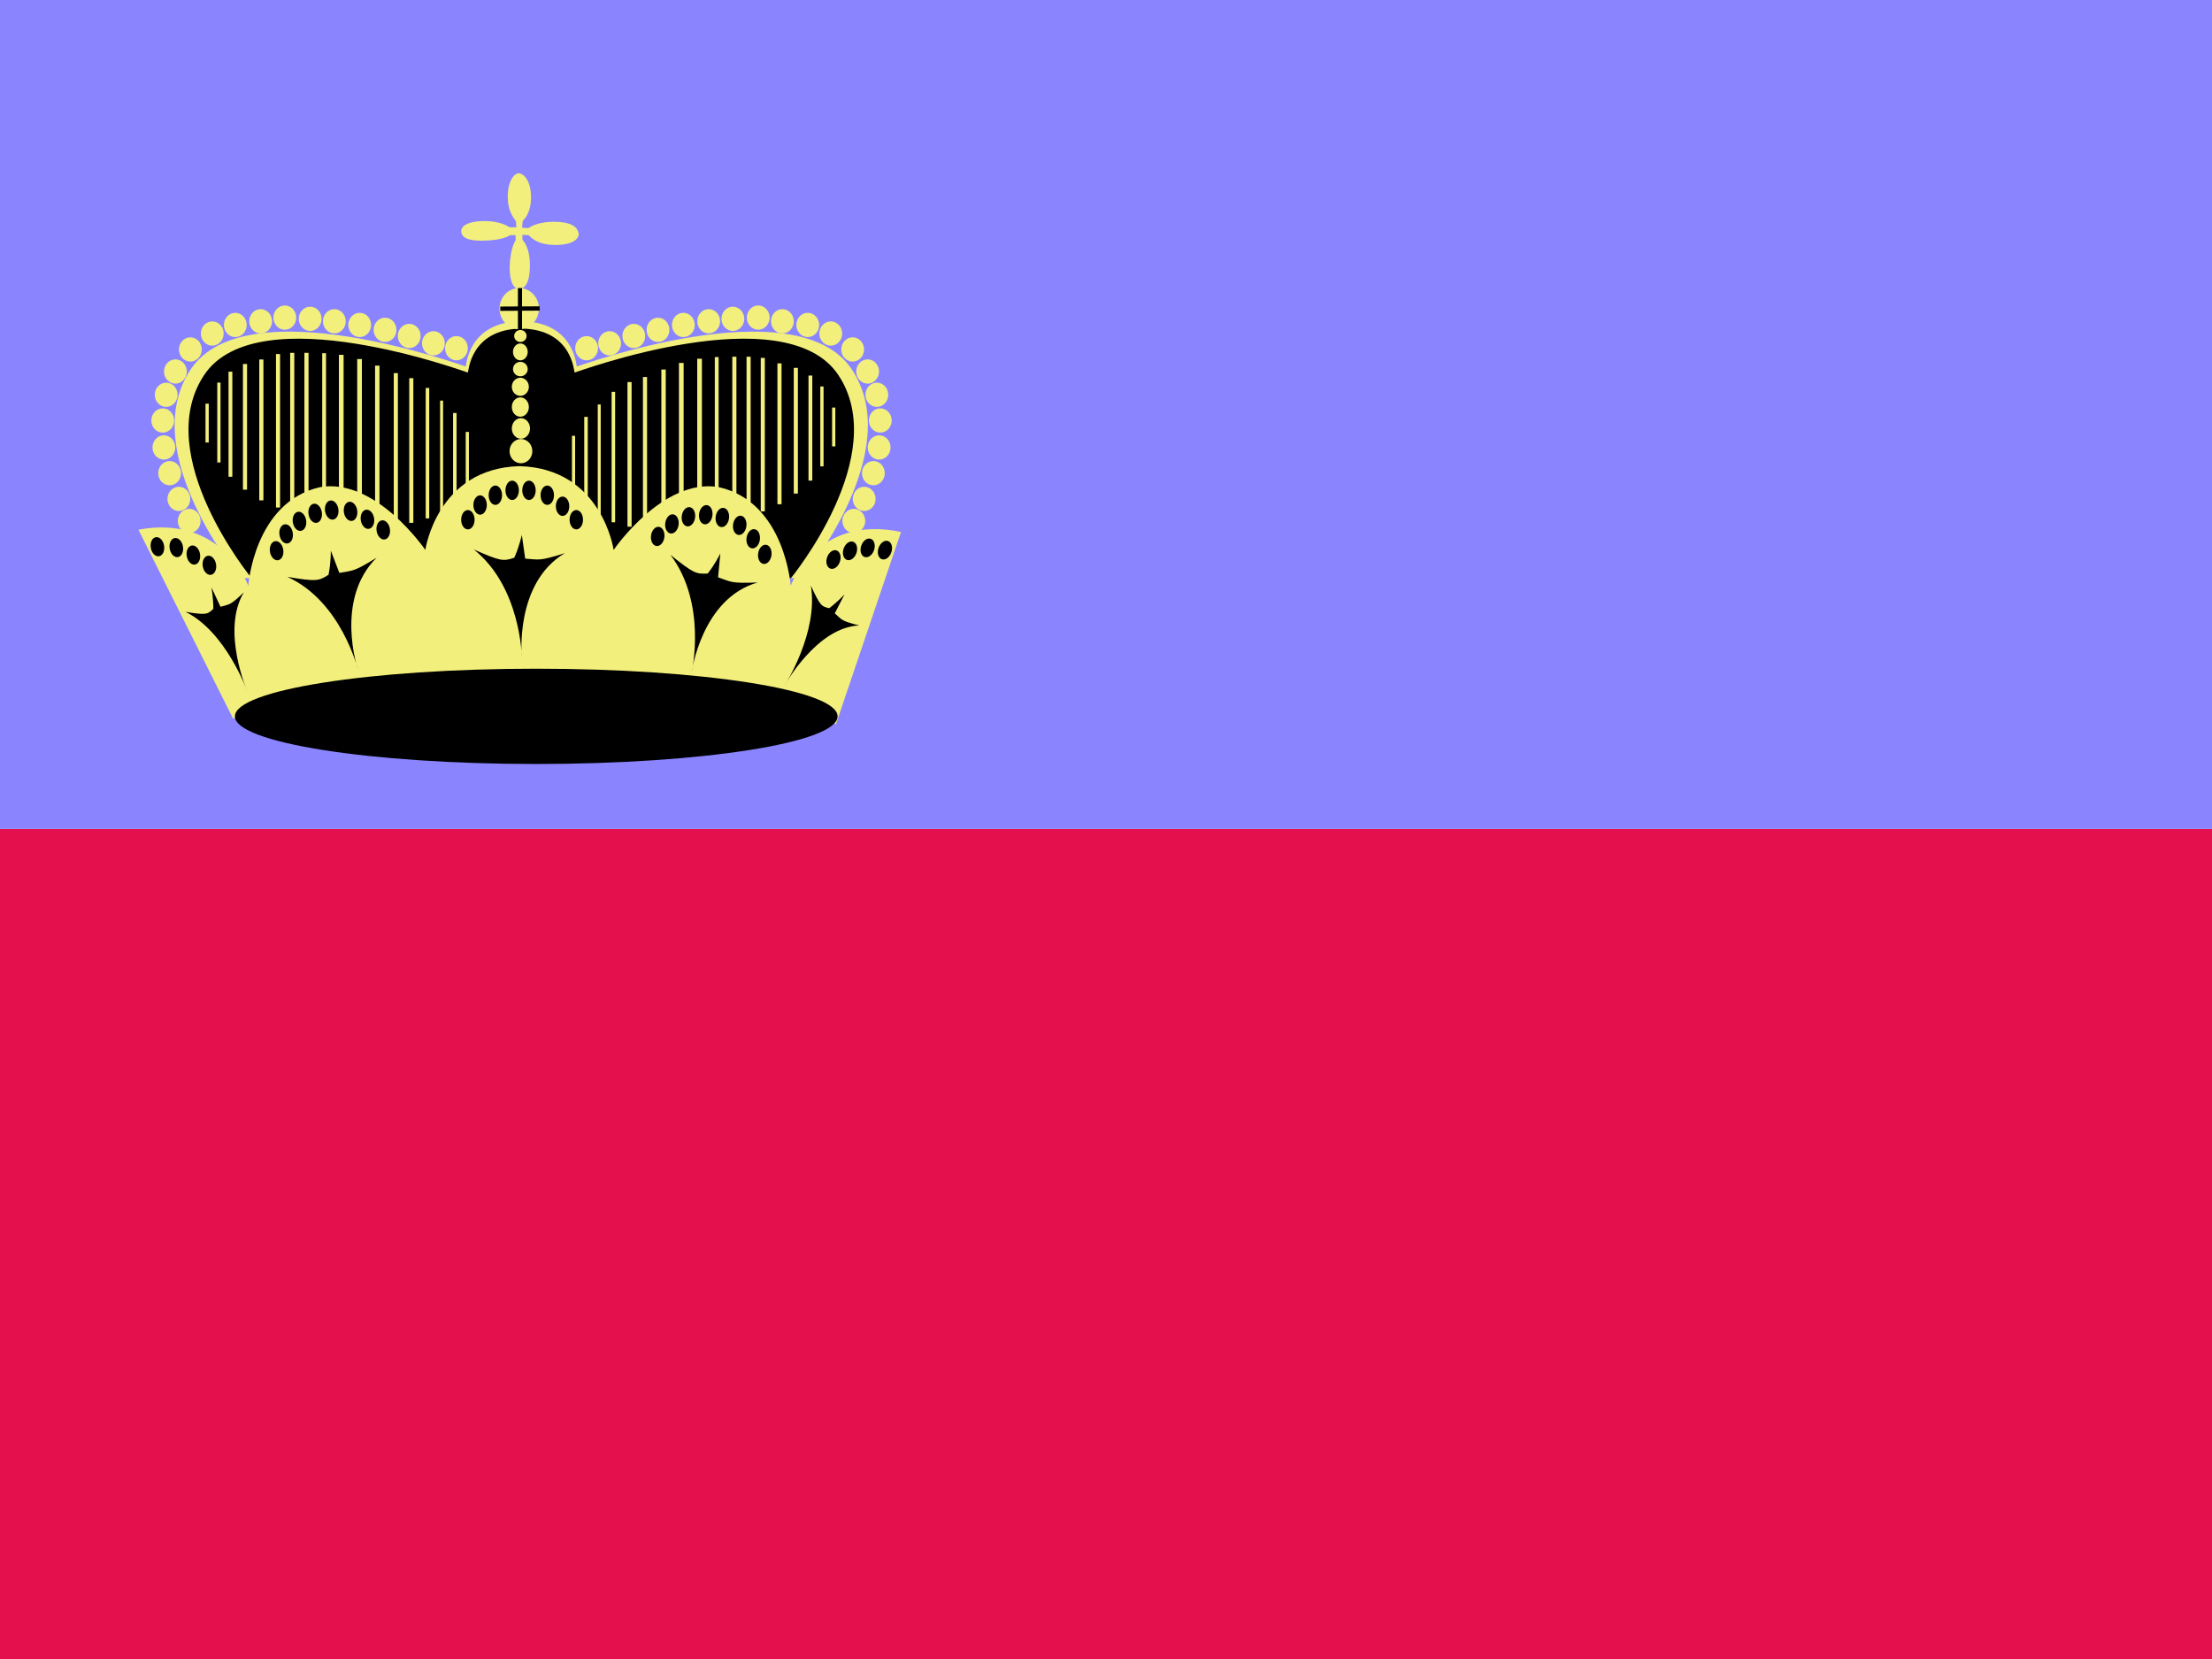
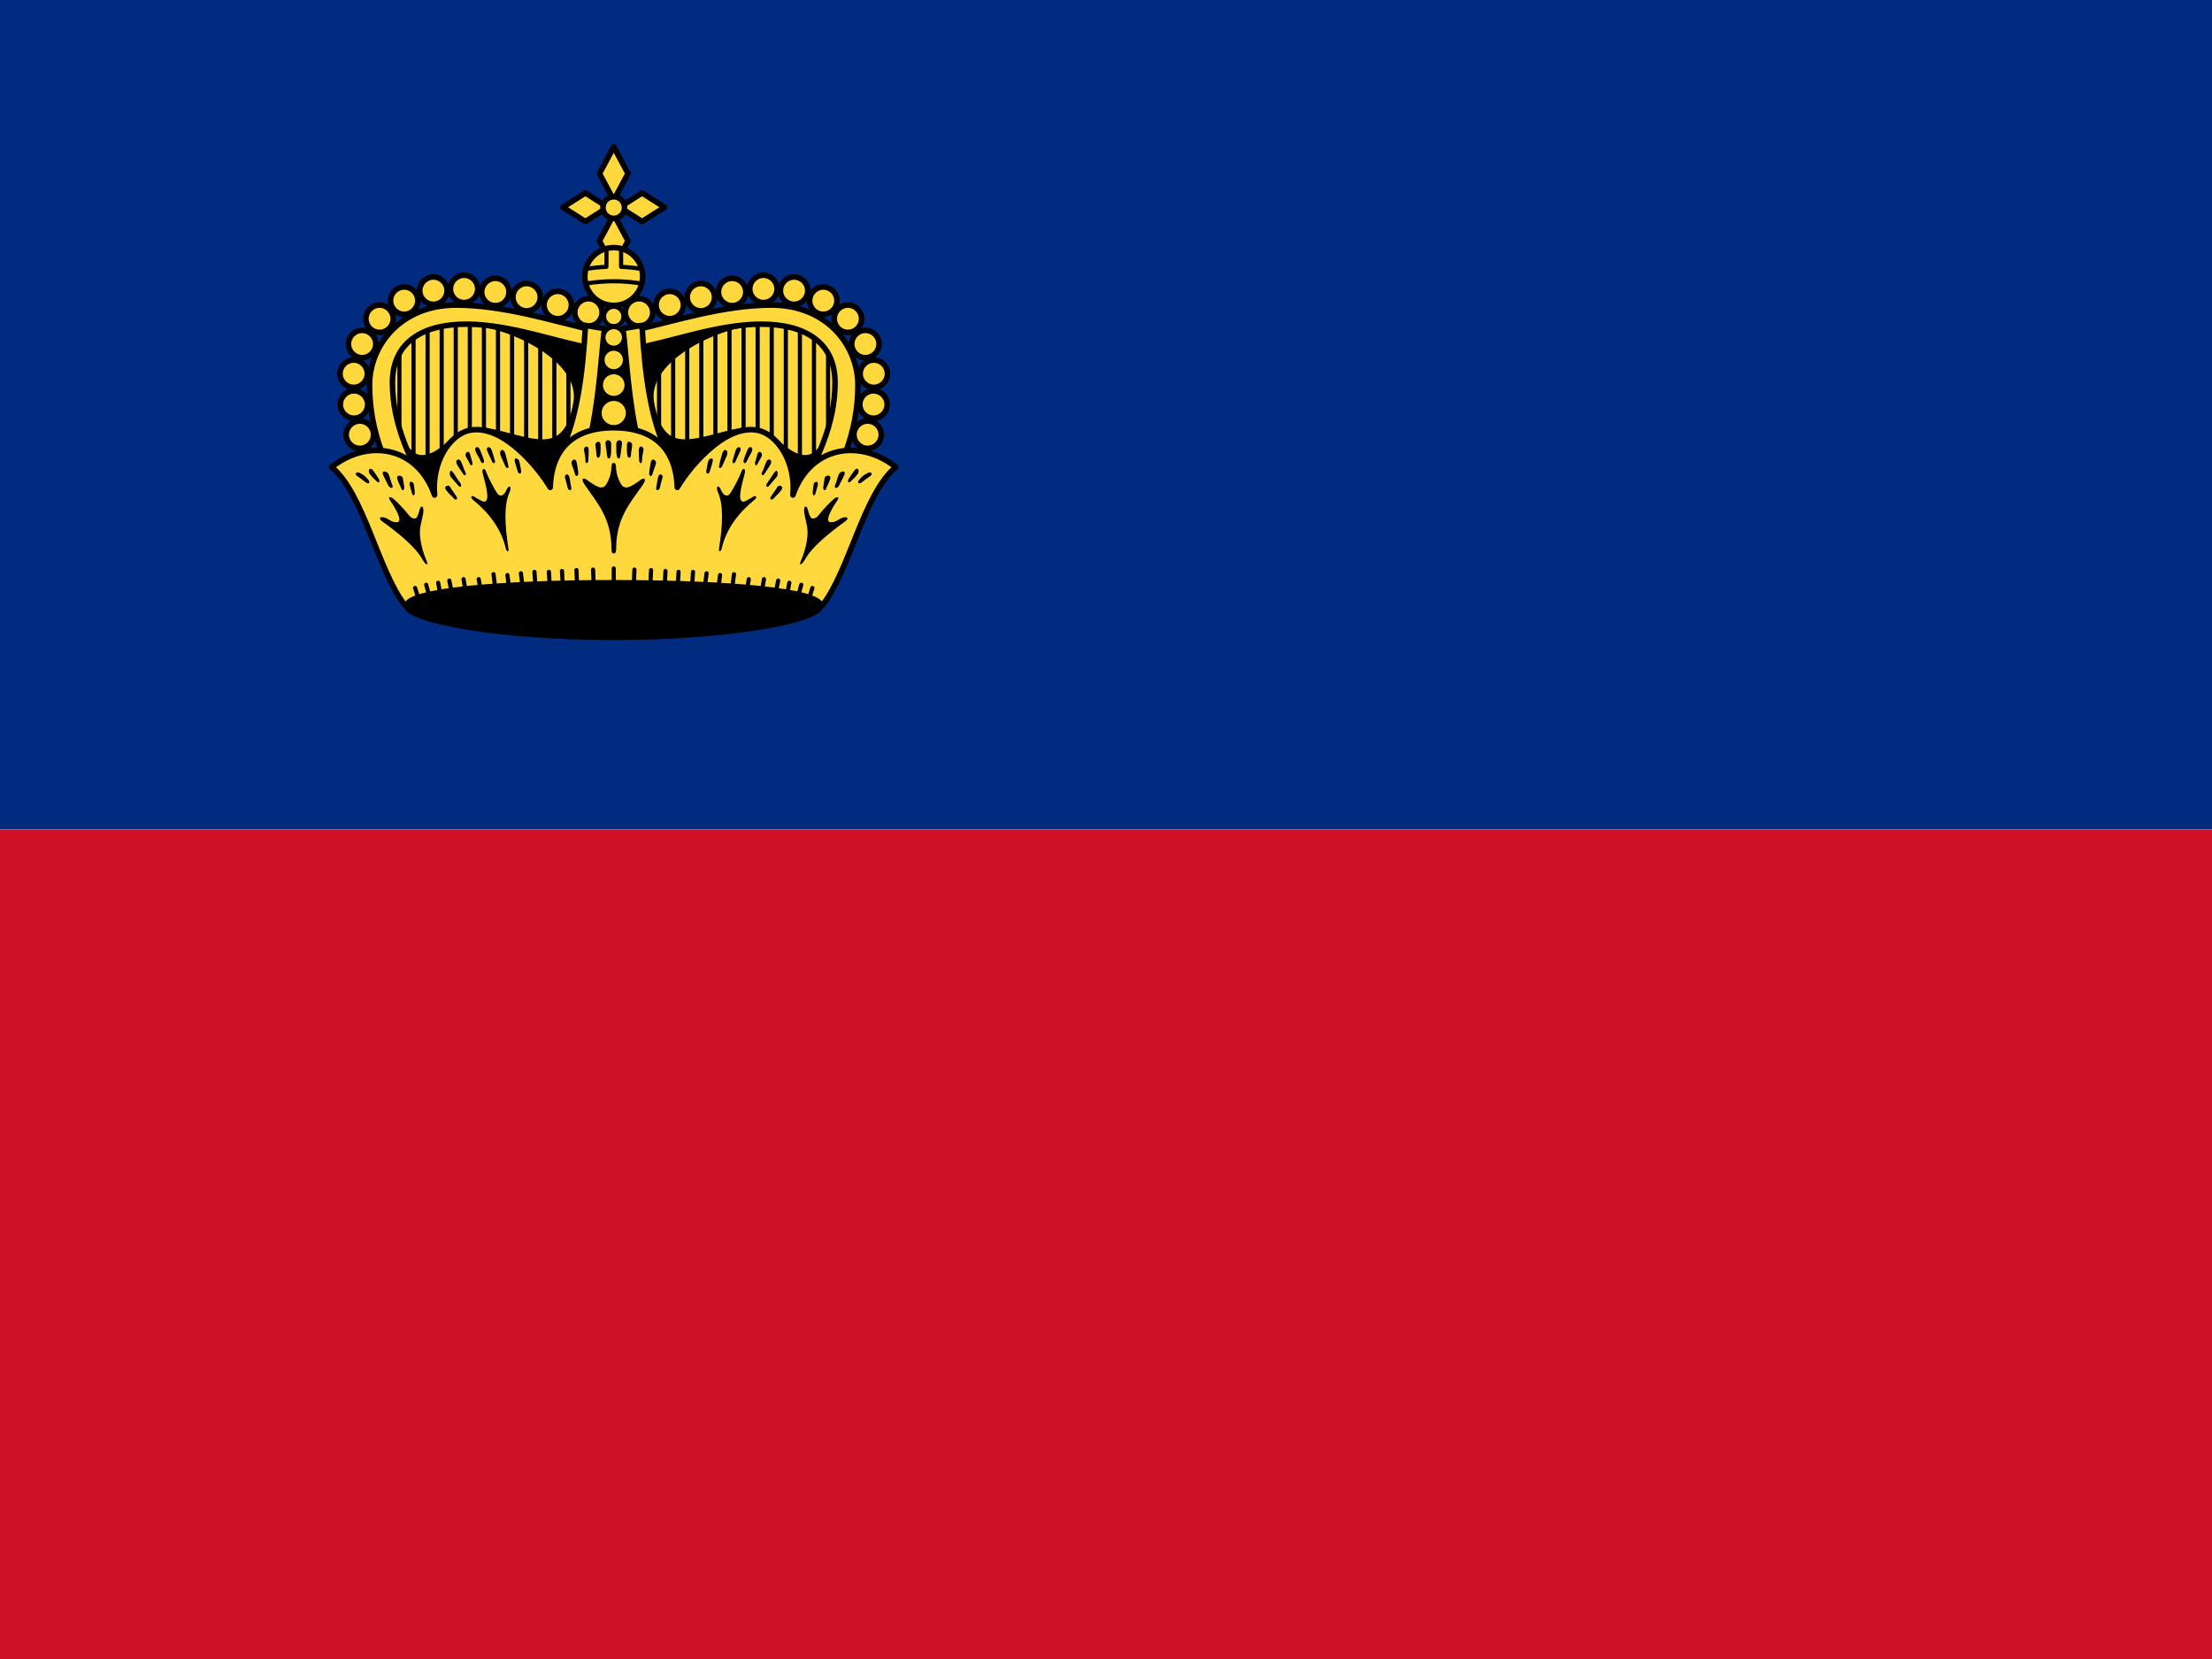
- <svg xmlns="http://www.w3.org/2000/svg" id="svg1641" height="480" width="640" version="1.1">
-   <defs id="defs1643">
-     <clipPath id="clipPath4748" clipPathUnits="userSpaceOnUse">
-       <rect id="rect4750" fill-opacity="0.67" height="480" width="640" y="0" x="0" />
-     </clipPath>
-   </defs>
-   <g id="flag" clip-path="url(#clipPath4748)">
-     <g id="g4244">
-       <g id="g4230">
-         <g id="g4217">
-           <g id="g4205">
-             <g id="g4194">
-               <g id="g4184">
-                 <g id="g4175">
-                   <g id="g4167">
-                     <g id="g4160">
-                       <g id="g4154">
-                         <g id="g4149">
-                           <g id="g1277" fill-rule="evenodd" stroke-width="1pt" transform="matrix(.96831 0 0 .96831 0 -.34305)">
-                             <rect id="rect1644" height="248.03" width="744.09" y="248.03" x="0" fill="#e4104d" />
-                             <rect id="rect1645" height="247.68" width="744.09" y=".354" x="0" fill="#8a85ff" />
-                           </g>
-                         </g>
-                       </g>
-                     </g>
-                   </g>
-                 </g>
-               </g>
-             </g>
-           </g>
-         </g>
+ <svg xmlns="http://www.w3.org/2000/svg" xmlns:xlink="http://www.w3.org/1999/xlink" height="480" width="640">
+   <path fill="#002b7f" d="M0 0h640v240H0z" />
+   <path fill="#ce1126" d="M0 240h640v240H0z" />
+   <g transform="scale(.8)" fill="#ffd83d" stroke="#000" stroke-width="2" stroke-linecap="round" stroke-linejoin="round">
+     <g id="a">
+       <path d="M216.377 122.29l-1.838 62.5h-63.42c-7.803-15.17-14.247-28.053-14.247-45.498 0-14.6 11.483-26.195 28.033-26.195 17.52 0 36.77 5.904 51.47 9.192z" stroke="none" />
+       <g stroke-width="1.5">
+         <path d="M144.456 125.16v36.076M149.55 121.48v48.033M154.643 118.952v57.225M159.736 117.77v44.882M164.83 117.548v45.327M169.923 115.965v46.885M175.017 115.965v46.885M180.11 116.424v46.885M185.204 116.884v46.885M190.297 119.87v46.886M195.39 120.33v52.86M200.484 120.33v46.886M205.577 120.33v46.886" />
+         <path d="M176.395 117.923c10.764 1.775 34.407 12.837 31.71 27.803-3.82 21.21-16.208 12.698-32.63 9.65l-12.407 4.137c-4.44 4.532-10.978 8.683-15.395 3.217h-7.353v28.722h81.342V122.06z" fill="#000" />
      </g>
+       <circle cx="212.815" cy="112.983" r="4.94" />
+       <circle cx="201.713" cy="110.311" r="4.94" />
+       <circle cx="190.45" cy="107.482" r="4.94" />
+       <circle cx="179.143" cy="105.596" r="4.94" />
+       <circle cx="167.836" cy="104.481" r="4.94" />
+       <circle cx="156.749" cy="105.113" r="4.94" />
+       <circle cx="146.179" cy="108.732" r="4.94" />
+       <circle cx="137.276" cy="115.28" r="4.94" />
+       <circle cx="130.957" cy="124.414" r="4.94" />
+       <circle cx="127.912" cy="135.156" r="4.94" />
+       <circle cx="128.027" cy="146.301" r="4.94" />
+       <circle cx="130.152" cy="157.215" r="4.94" />
+       <path d="M214.998 119.53l-.46 6.435c-12.29-1.883-29.714-8.732-45.955-8.732-15.006 0-26.654 6.003-26.654 21.14 0 14.92 6.316 28.485 14.704 42.28l-8.73 4.136c-7.804-15.17-14.248-28.053-14.248-45.498 0-14.6 11.484-28.952 31.25-28.952 17.52 0 35.39 5.904 50.092 9.19z" />
    </g>
-     <g id="g2039" fill-rule="evenodd" transform="matrix(1.6953 0 0 1.6953 -124.21 288.5)">
-       <g id="g1683" transform="matrix(.3339 0 0 .3551 103.07 -209.73)">
-         <path id="path1677" d="m175.25 443.36 145.49-0.447s53.728-52.248 25.283-86.48c-28.444-34.232-139.96-1.082-140.41-1.082-0.451 0-0.903-18.376-28.444-18.737-27.541 0.361-27.992 18.737-28.443 18.737-0.452 0-111.97-33.15-140.41 1.082-28.444 34.232 25.284 86.48 25.284 86.48l141.66 0.447z" transform="matrix(1 0 0 1.1618 -.000041749 -125.32)" fill="#f3ef7d" />
-         <path id="path1682" d="m175.25 443.36 145.49-0.447s53.728-52.248 25.283-86.48c-28.444-34.232-139.96-1.082-140.41-1.082-0.451 0-0.903-18.376-28.444-18.737-27.541 0.361-27.992 18.737-28.443 18.737-0.452 0-111.97-33.15-140.41 1.082-28.444 34.232 25.284 86.48 25.284 86.48l141.66 0.447z" transform="matrix(0.96 0 0 1.1286 7.0866 -110.61)" />
-       </g>
-       <g id="g2020" stroke-width="1pt" fill="#f3ef7d" transform="matrix(-1 0 0 1 455.54 -20.882)">
-         <rect id="rect2021" height="6.63" width=".553" y="-79.738" x="239.71" />
-         <rect id="rect2022" height="13.634" width=".553" y="-83.336" x="241.72" />
-         <rect id="rect2023" height="17.935" width=".649" y="-85.201" x="243.64" />
-         <rect id="rect2024" height="21.451" width=".703" y="-86.512" x="246.1" />
-         <rect id="rect2025" height="24.041" width=".703" y="-87.28" x="248.89" />
-         <rect id="rect2026" height="26.196" width=".697" y="-88.211" x="251.74" />
-         <rect id="rect2027" height="27.301" width=".703" y="-88.414" x="254.16" />
-         <rect id="rect2028" height="28.069" width=".703" y="-88.414" x="256.59" />
-         <rect id="rect2029" height="29.277" width=".649" y="-88.354" x="259.63" />
-         <rect id="rect2030" height="29.293" width=".799" y="-88.072" x="262.48" />
-         <rect id="rect2031" height="28.861" width=".799" y="-87.353" x="265.6" />
-         <rect id="rect2032" height="27.946" width=".751" y="-86.233" x="268.65" />
-         <rect id="rect2033" height="26.46" width=".703" y="-84.952" x="271.84" />
-         <rect id="rect2034" height="24.686" width=".703" y="-84.089" x="274.48" />
-         <rect id="rect2035" height="22.263" width=".601" y="-82.42" x="277.29" />
-         <rect id="rect2036" height="19.025" width=".505" y="-80.26" x="279.75" />
-         <rect id="rect2037" height="15.475" width=".601" y="-78.149" x="281.96" />
-         <rect id="rect2038" height="9.879" width=".54" y="-74.915" x="284.12" />
-       </g>
-       <g id="g2001" stroke-width="1pt" fill="#f3ef7d" transform="translate(-131.37 -21.545)">
-         <rect id="rect1388" height="6.63" width=".553" y="-79.738" x="239.71" />
-         <rect id="rect1464" height="13.634" width=".553" y="-83.336" x="241.72" />
-         <rect id="rect1452" height="17.935" width=".649" y="-85.201" x="243.64" />
-         <rect id="rect1390" height="21.451" width=".703" y="-86.512" x="246.1" />
-         <rect id="rect1466" height="24.041" width=".703" y="-87.28" x="248.89" />
-         <rect id="rect1454" height="26.196" width=".697" y="-88.211" x="251.74" />
-         <rect id="rect1392" height="27.301" width=".703" y="-88.414" x="254.16" />
-         <rect id="rect1468" height="28.069" width=".703" y="-88.414" x="256.59" />
-         <rect id="rect1456" height="29.277" width=".649" y="-88.354" x="259.63" />
-         <rect id="rect1394" height="29.293" width=".799" y="-88.072" x="262.48" />
-         <rect id="rect1470" height="28.861" width=".799" y="-87.353" x="265.6" />
-         <rect id="rect1458" height="27.946" width=".751" y="-86.233" x="268.65" />
-         <rect id="rect1396" height="26.46" width=".703" y="-84.952" x="271.84" />
-         <rect id="rect1472" height="24.686" width=".703" y="-84.089" x="274.48" />
-         <rect id="rect1460" height="22.263" width=".601" y="-82.42" x="277.29" />
-         <rect id="rect1398" height="19.025" width=".505" y="-80.26" x="279.75" />
-         <rect id="rect1474" height="15.475" width=".601" y="-78.149" x="281.96" />
-         <rect id="rect1462" height="9.879" width=".54" y="-74.915" x="284.12" />
-       </g>
-       <path id="path1651" d="m205.64 168.03-0.833-12.489c0-2.498-18.317-16.652-18.316-52.452 0-35.8 15.818-49.954 24.144-49.954s26.642 11.656 27.475 49.121c0.832 37.466-18.317 51.62-18.317 51.62l-1.665 14.986s13.321 0.832 14.154 0.832c0.832 0 18.316-14.986 63.275-13.321s47.456 19.982 48.289 25.81c0.832 5.828-6.661 23.311-51.619 23.311-44.959 0-58.28-20.813-59.113-20.813-0.832 0-14.153-0.833-14.153-0.833v10.823s17.483 13.321 16.651 57.447c-0.833 44.126-18.317 46.624-23.312 46.624-6.66 0-20.814-2.497-21.647-45.791 1.666-44.126 13.322-56.615 13.322-57.447v-10.823h-12.489s-13.321 10.823-59.112 11.656c-45.791 0.832-48.289-12.489-49.122-19.982-0.833-7.493 8.326-20.814 48.288-21.647 39.963-0.832 59.112 13.321 59.112 13.321l14.987 0.001z" transform="matrix(.076916 0 0 0.0803 145.58 -144.87)" stroke-width="1pt" fill="#f3ef7d" />
-       <g id="g1715" transform="matrix(.3339 0 0 .3551 86.116 -150.31)" stroke-width="1pt" fill="#f3ef7d">
-         <rect id="rect1696" rx="5.828" ry="5.828" height="11.656" width="11.656" y="105.59" x="188.99" />
-         <rect id="rect1697" rx="5.828" ry="5.828" height="11.656" width="11.656" y="103.23" x="177.22" />
-         <rect id="rect1698" rx="5.828" ry="5.828" height="11.656" width="11.656" y="99.703" x="164.86" />
-         <rect id="rect1699" rx="5.828" ry="5.828" height="11.656" width="11.656" y="96.759" x="152.49" />
-         <rect id="rect1700" rx="5.828" ry="5.828" height="11.656" width="11.656" y="94.404" x="139.54" />
-         <rect id="rect1701" rx="5.828" ry="5.828" height="11.656" width="11.656" y="92.638" x="126.59" />
-         <rect id="rect1702" rx="5.828" ry="5.828" height="11.656" width="11.656" y="91.461" x="114.23" />
-         <rect id="rect1703" rx="5.828" ry="5.828" height="11.656" width="11.656" y="90.872" x="101.27" />
-         <rect id="rect1704" rx="5.828" ry="5.828" height="11.656" width="11.656" y="92.638" x="88.911" />
-         <rect id="rect1705" rx="5.828" ry="5.828" height="11.656" width="11.656" y="94.404" x="75.96" />
-         <rect id="rect1706" rx="5.828" ry="5.828" height="11.656" width="11.656" y="98.525" x="64.185" />
-         <rect id="rect1707" rx="5.828" ry="5.828" height="11.656" width="11.656" y="106.18" x="53" />
-         <rect id="rect1708" rx="5.828" ry="5.828" height="11.656" width="11.656" y="116.78" x="45.346" />
-         <rect id="rect1709" rx="5.828" ry="5.828" height="11.656" width="11.656" y="127.96" x="40.637" />
-         <rect id="rect1710" rx="5.828" ry="5.828" height="11.656" width="11.656" y="140.32" x="38.871" />
-         <rect id="rect1711" rx="5.828" ry="5.828" height="11.656" width="11.656" y="153.28" x="39.459" />
-         <rect id="rect1712" rx="5.828" ry="5.828" height="11.656" width="11.656" y="165.64" x="42.403" />
-         <rect id="rect1713" rx="5.828" ry="5.828" height="11.656" width="11.656" y="178" x="47.113" />
-         <rect id="rect1714" rx="5.828" ry="5.828" height="11.656" width="11.656" y="188.6" x="52.411" />
-       </g>
-       <g id="g1735" transform="matrix(-.3339 0 0 .3551 238.43 -150.31)" stroke-width="1pt" fill="#f3ef7d">
-         <rect id="rect1736" rx="5.828" ry="5.828" height="11.656" width="11.656" y="105.59" x="188.99" />
-         <rect id="rect1737" rx="5.828" ry="5.828" height="11.656" width="11.656" y="103.23" x="177.22" />
-         <rect id="rect1738" rx="5.828" ry="5.828" height="11.656" width="11.656" y="99.703" x="164.86" />
-         <rect id="rect1739" rx="5.828" ry="5.828" height="11.656" width="11.656" y="96.759" x="152.49" />
-         <rect id="rect1740" rx="5.828" ry="5.828" height="11.656" width="11.656" y="94.404" x="139.54" />
-         <rect id="rect1741" rx="5.828" ry="5.828" height="11.656" width="11.656" y="92.638" x="126.59" />
-         <rect id="rect1742" rx="5.828" ry="5.828" height="11.656" width="11.656" y="91.461" x="114.23" />
-         <rect id="rect1743" rx="5.828" ry="5.828" height="11.656" width="11.656" y="90.872" x="101.27" />
-         <rect id="rect1744" rx="5.828" ry="5.828" height="11.656" width="11.656" y="92.638" x="88.911" />
-         <rect id="rect1745" rx="5.828" ry="5.828" height="11.656" width="11.656" y="94.404" x="75.96" />
-         <rect id="rect1746" rx="5.828" ry="5.828" height="11.656" width="11.656" y="98.525" x="64.185" />
-         <rect id="rect1747" rx="5.828" ry="5.828" height="11.656" width="11.656" y="106.18" x="53" />
-         <rect id="rect1748" rx="5.828" ry="5.828" height="11.656" width="11.656" y="116.78" x="45.346" />
-         <rect id="rect1749" rx="5.828" ry="5.828" height="11.656" width="11.656" y="127.96" x="40.637" />
-         <rect id="rect1750" rx="5.828" ry="5.828" height="11.656" width="11.656" y="140.32" x="38.871" />
-         <rect id="rect1751" rx="5.828" ry="5.828" height="11.656" width="11.656" y="153.28" x="39.459" />
-         <rect id="rect1752" rx="5.828" ry="5.828" height="11.656" width="11.656" y="165.64" x="42.403" />
-         <rect id="rect1753" rx="5.828" ry="5.828" height="11.656" width="11.656" y="178" x="47.113" />
-         <rect id="rect1754" rx="5.828" ry="5.828" height="11.656" width="11.656" y="188.6" x="52.411" />
-       </g>
-       <g id="g1945" stroke-width="1pt">
-         <path id="path1694" d="m318.9 338.4-24.17 56.927s-39.963-13.321-114.89-13.321c-74.931 0-109.07 11.655-109.07 11.655l-35.153-55.94c31.27-4.635 40.802 16.61 40.802 16.61s2.129-24.81 26.689-29.213c20.747-2.866 39.079 18.591 39.079 18.591s4.321-24.147 34.979-24.81c30.659 0.663 34.98 24.81 34.98 24.81s18.332-21.456 39.079-18.59c24.56 4.402 26.688 29.213 26.688 29.213s9.532-21.246 40.986-15.935z" transform="matrix(.45941 0 0 .57623 80.534 -274.38)" fill="#f3ef7d" />
-         <rect id="rect1695" transform="translate(13.258 -218.32)" rx="51.429" ry="8.13" height="16.261" width="102.86" y="162.27" x="100.1" />
-         <g id="g1808" transform="matrix(.3339 0 0 .3551 86.116 -150.31)">
-           <rect id="rect1800" rx="3.434" ry="4.651" height="9.301" width="6.868" y="175.06" x="228.46" />
-           <rect id="rect1801" rx="3.434" ry="4.651" height="9.301" width="6.868" y="177.41" x="237.82" />
-           <rect id="rect1802" rx="3.434" ry="4.651" height="9.301" width="6.868" y="175.06" x="219.87" />
-           <rect id="rect1803" rx="3.434" ry="4.651" height="9.301" width="6.868" y="182.12" x="203.48" />
-           <rect id="rect1804" rx="3.434" ry="4.651" height="9.301" width="6.868" y="177.41" x="211.28" />
-           <rect id="rect1805" rx="3.434" ry="4.651" height="9.301" width="6.868" y="189.19" x="197.23" />
-           <rect id="rect1806" rx="3.434" ry="4.651" height="9.301" width="6.868" y="182.71" x="245.63" />
-           <rect id="rect1807" rx="3.434" ry="4.651" height="9.301" width="6.868" y="189.19" x="252.65" />
-         </g>
-         <g id="g1818" transform="matrix(.32984 .055208 -.051912 .35078 129.39 -157.7)">
-           <rect id="rect1819" rx="3.434" ry="4.651" height="9.301" width="6.868" y="175.06" x="228.46" />
-           <rect id="rect1820" rx="3.434" ry="4.651" height="9.301" width="6.868" y="177.41" x="237.82" />
-           <rect id="rect1821" rx="3.434" ry="4.651" height="9.301" width="6.868" y="175.06" x="219.87" />
-           <rect id="rect1822" rx="3.434" ry="4.651" height="9.301" width="6.868" y="182.12" x="203.48" />
-           <rect id="rect1823" rx="3.434" ry="4.651" height="9.301" width="6.868" y="177.41" x="211.28" />
-           <rect id="rect1824" rx="3.434" ry="4.651" height="9.301" width="6.868" y="189.19" x="197.23" />
-           <rect id="rect1825" rx="3.434" ry="4.651" height="9.301" width="6.868" y="182.71" x="245.63" />
-           <rect id="rect1826" rx="3.434" ry="4.651" height="9.301" width="6.868" y="189.19" x="252.65" />
-         </g>
-         <g id="g1827" transform="matrix(.32842 -.064062 .060237 .34928 42.896 -131.04)">
-           <rect id="rect1828" rx="3.434" ry="4.651" height="9.301" width="6.868" y="175.06" x="228.46" />
-           <rect id="rect1829" rx="3.434" ry="4.651" height="9.301" width="6.868" y="177.41" x="237.82" />
-           <rect id="rect1830" rx="3.434" ry="4.651" height="9.301" width="6.868" y="175.06" x="219.87" />
-           <rect id="rect1831" rx="3.434" ry="4.651" height="9.301" width="6.868" y="182.12" x="203.48" />
-           <rect id="rect1832" rx="3.434" ry="4.651" height="9.301" width="6.868" y="177.41" x="211.28" />
-           <rect id="rect1833" rx="3.434" ry="4.651" height="9.301" width="6.868" y="189.19" x="197.23" />
-           <rect id="rect1834" rx="3.434" ry="4.651" height="9.301" width="6.868" y="182.71" x="245.63" />
-           <rect id="rect1835" rx="3.434" ry="4.651" height="9.301" width="6.868" y="189.19" x="252.65" />
-         </g>
-         <rect id="rect1837" transform="matrix(.97649 -.21555 .19155 .98148 13.258 -218.32)" rx="1.15" ry="1.647" height="3.295" width="2.299" y="155.25" x="57.043" />
-         <rect id="rect1838" transform="matrix(.97649 -.21555 .19155 .98148 13.258 -218.32)" rx="1.15" ry="1.647" height="3.295" width="2.299" y="156.09" x="60.179" />
-         <rect id="rect1843" transform="matrix(.97649 -.21555 .19155 .98148 13.258 -218.32)" rx="1.15" ry="1.647" height="3.295" width="2.299" y="157.96" x="62.792" />
-         <rect id="rect1844" transform="matrix(.97649 -.21555 .19155 .98148 13.258 -218.32)" rx="1.15" ry="1.647" height="3.295" width="2.299" y="160.26" x="65.144" />
-         <g id="g1853" transform="matrix(.27699 .1983 -.18646 .29458 148.87 -220.32)">
-           <rect id="rect1839" transform="rotate(-11.726)" rx="3.434" ry="4.651" height="9.301" width="6.868" y="285.4" x="359.08" />
-           <rect id="rect1840" transform="rotate(-11.726)" rx="3.434" ry="4.651" height="9.301" width="6.868" y="292.46" x="342.69" />
-           <rect id="rect1841" transform="rotate(-11.726)" rx="3.434" ry="4.651" height="9.301" width="6.868" y="287.75" x="350.49" />
-           <rect id="rect1842" transform="rotate(-11.726)" rx="3.434" ry="4.651" height="9.301" width="6.868" y="299.53" x="336.44" />
-         </g>
-         <path id="path1858" d="m299.66 8.609c32.967 24.137 33.556 69.468 33.556 69.468s-5.299-47.686 30.025-67.113c-18.25 5.299-17.662 4.121-27.67 3.533l-2.355-15.307s-1.766 7.653-5.298 14.718c-7.654 2.355-9.42 2.355-28.258-5.298z" transform="matrix(.24424 0 0 0.265 80.941 -78.676)" />
-         <path id="path1859" d="m299.66 8.609c32.967 24.137 33.556 69.468 33.556 69.468s-5.299-47.686 30.025-67.113c-18.25 5.299-17.662 4.121-27.67 3.533l-2.355-15.307s-1.766 7.653-5.298 14.718c-7.654 2.355-9.42 2.355-28.258-5.298z" transform="matrix(.23738 -.061133 .058645 .25756 50.678 -55.618)" />
-         <path id="path1860" d="m299.66 8.609c32.967 24.137 33.556 69.468 33.556 69.468s-5.299-47.686 30.025-67.113c-18.25 5.299-17.662 4.121-27.67 3.533l-2.355-15.307s-1.766 7.653-5.298 14.718c-7.654 2.355-9.42 2.355-28.258-5.298z" transform="matrix(.23657 .064582 -.061953 .25668 117.33 -97.042)" />
-         <path id="path1861" d="m299.66 8.609c32.967 24.137 33.556 69.468 33.556 69.468s-5.299-47.686 30.025-67.113c-18.25 5.299-17.662 4.121-27.67 3.533l-2.355-15.307s-1.766 7.653-5.298 14.718c-7.654 2.355-9.42 2.355-28.258-5.298z" transform="matrix(.15393 -.060695 .077565 .22478 58.125 -49.509)" />
-         <path id="path1862" d="m299.66 8.609c32.967 24.137 33.556 69.468 33.556 69.468s-5.299-47.686 30.025-67.113c-18.25 5.299-17.662 4.121-27.67 3.533l-2.355-15.307s-1.766 7.653-5.298 14.718c-7.654 2.355-9.42 2.355-28.258-5.298z" transform="matrix(.13481 .09965 -.12911 .19615 172.37 -101.78)" />
-       </g>
-       <g id="g1989" stroke-width="1pt">
-         <rect id="rect1652" transform="translate(13.258 -218.32)" rx="3.362" ry="3.51" height="7.02" width="6.724" y="97.304" x="145.26" fill="#f3ef7d" />
-         <rect id="rect1653" transform="translate(13.258 -218.32)" height="7.02" width=".704" y="97.304" x="148.4" />
-         <rect id="rect1794" transform="translate(13.258 -218.32)" rx="1.553" ry="1.756" height="3.512" width="3.106" y="119.51" x="147.36" fill="#f3ef7d" />
-         <rect id="rect1795" transform="translate(13.258 -218.32)" rx="1.454" ry="1.651" height="3.303" width="2.909" y="115.96" x="147.36" fill="#f3ef7d" />
-         <rect id="rect1796" transform="translate(13.258 -218.32)" rx="1.454" ry="1.547" height="3.094" width="2.909" y="112.61" x="147.36" fill="#f3ef7d" />
-         <rect id="rect1797" transform="translate(13.258 -218.32)" rx="1.258" ry="1.233" height="2.467" width="2.516" y="109.9" x="147.56" fill="#f3ef7d" />
-         <rect id="rect1798" transform="translate(13.258 -218.32)" rx="1.258" ry="1.442" height="2.885" width="2.516" y="106.76" x="147.56" fill="#f3ef7d" />
-         <rect id="rect1799" transform="translate(13.258 -218.32)" rx="1.061" ry="1.024" height="2.049" width="2.123" y="104.46" x="147.76" fill="#f3ef7d" />
-         <rect id="rect1654" transform="matrix(.0055558 .99998 -.99998 .0060553 13.258 -218.32)" height="6.724" width=".735" y="-151.55" x="101.34" />
-         <rect id="rect1756" transform="translate(13.258 -218.32)" rx="1.946" ry="2.07" height="4.139" width="3.892" y="123.07" x="146.97" fill="#f3ef7d" />
-       </g>
+     <use height="100%" width="100%" xlink:href="#a" transform="matrix(-1 0 0 1 443.938 0)" />
+     <path d="M221.97 53.125l-5.157 9.656 5.156 9.626 5.155-9.625-5.156-9.655zm0 24.375l-5.157 9.625 5.156 9.656 5.155-9.655-5.156-9.625zM203.587 74.953l8.132 5.156 8.104-5.157-8.105-5.156-8.133 5.156zm20.526 0l8.106 5.156 8.13-5.157-8.13-5.156-8.107 5.156z" />
+     <circle cx="221.969" cy="75.069" r="3.906" />
+     <circle cx="221.969" cy="100" r="10.455" />
+     <path d="M219.344 89.875c0 3.114-.022 4.924-.03 6.625-2.522.112-5.007.377-7.44.78m20.19 0a62.126 62.126 0 0 0-7.44-.78v-6.625m-12.78 12.688a61.39 61.39 0 0 1 10.125-.844c3.45 0 6.83.292 10.124.843" fill="none" stroke-width="1.5" />
+     <path d="M211.75 117.688c-.992 17.082-3.01 34.48-9.656 47.124l10.812-4.375c3.777-14.328 4.57-32.842 5.72-41.593l-6.876-1.156zm20.438 0l-6.875 1.156c1.148 8.75 1.942 27.265 5.718 41.594l10.814 4.375c-6.648-12.646-8.665-30.043-9.656-47.125z" />
+     <path d="M221.953 154.688c-12.913 0-22.4 6.086-22.97 21.593-3.155-5.554-16.51-23.024-28.967-20.686-7.41 1.39-13.957 11.666-12.844 23.437-6.135-17.63-24.107-20.518-37.22-10.093 11.643 9.573 16.822 37.835 26.626 50.094h150.75c9.804-12.258 15.014-40.52 26.656-50.093-13.112-10.425-31.083-7.536-37.218 10.094 1.113-11.77-5.466-22.046-12.875-23.436-12.458-2.338-25.78 15.132-28.937 20.687-.57-15.506-10.086-21.593-23-21.593z" />
+     <g stroke-width="1.5">
+       <path d="M297.107 219.026c0 5.58-33.662 11.718-75.138 11.718-41.477 0-75.14-6.137-75.14-11.718 0-5.58 33.663-8.502 75.14-8.502 41.475 0 75.137 2.92 75.137 8.502z" fill="#000" />
+       <circle cx="221.969" cy="114.445" r="3.504" />
+       <circle cx="221.969" cy="122.027" r="3.734" />
+       <circle cx="221.969" cy="130.184" r="4.079" />
+       <circle cx="221.969" cy="139.261" r="4.653" />
+       <circle cx="221.969" cy="149.371" r="5.113" />
+       <path d="M219.938 159.206c-.553-.007-1.076.46-.938 1.344.163 1.043.367 2.995.563 4.312.22 1.493 1.09 1.13 1.312-.03.22-1.162.132-1.907.188-4.064.027-1.078-.573-1.555-1.125-1.562zm4.062 0c-.553.007-1.153.484-1.125 1.562.055 2.157-.034 2.902.188 4.063.22 1.162 1.09 1.525 1.312.032.195-1.317.4-3.27.563-4.312.138-.885-.385-1.35-.938-1.344zm-7.687.562c-.506.07-1.03.58-1 1.125.055.996.33 2.19.437 3.688.11 1.55 1.202.948 1.313.063.11-.884.235-2.192.125-3.906-.042-.643-.323-.925-.657-.97a.84.84 0 0 0-.217 0zm11.093 0c-.334.043-.615.326-.656.97a20.13 20.13 0 0 0 .125 3.905c.11.885 1.202 1.486 1.313-.062.107-1.498.382-2.69.437-3.687.03-.544-.494-1.054-1-1.125a.84.84 0 0 0-.22 0zm-15.437 1.75c-.464.12-.89.677-.75 1.313.275 1.273.53 2.68.53 3.97 0 1.106.945.71 1-.063.055-.774.156-2.413.156-3.906 0-1.114-.474-1.43-.937-1.312zm19.686 0c-.33.09-.625.477-.625 1.313 0 1.494.103 3.133.158 3.907.055.774 1 1.17 1 .063 0-1.29.254-2.697.53-3.97.14-.635-.286-1.192-.75-1.312a.55.55 0 0 0-.312 0zm-59.093.17c-.555-.017-.943.735-.563 1.564.608 1.327 1.254 2.165 1.875 3.594.553 1.27 1.4.478 1.125-.407-.277-.885-.577-1.87-1.406-3.75-.31-.706-.7-.99-1.03-1zm98.812 0c-.332.012-.72.296-1.03 1-.83 1.88-1.13 2.867-1.407 3.75-.277.886.57 1.68 1.125.408.62-1.43 1.266-2.267 1.875-3.594.38-.83-.008-1.58-.563-1.563zm-94.812.064c-.408.124-.656.642-.407 1.25.498 1.216 1.217 2.463 1.72 3.78.44 1.162 1.425.833 1.093-.218-.333-1.05-.432-1.665-1.095-3.656-.332-.995-.905-1.28-1.312-1.156zm90.5 0c-.35.074-.752.41-1 1.156-.664 1.99-.763 2.606-1.094 3.656-.333 1.05.65 1.38 1.093.22.502-1.32 1.22-2.566 1.718-3.782.25-.608.003-1.126-.405-1.25a.592.592 0 0 0-.312 0zm-85.5.97c-.515.096-.913.88-.563 1.842.443 1.217 1.072 2.368 1.625 3.75.553 1.383 1.47 1.104 1.25.22-.22-.886-.492-2.352-1.156-4.563-.29-.967-.758-1.325-1.157-1.25zm80.812 0c-.4-.078-.866.28-1.156 1.25-.665 2.21-.936 3.676-1.157 4.56-.222.886.696 1.165 1.25-.218.553-1.382 1.182-2.533 1.625-3.75.35-.96-.05-1.746-.563-1.843zm-93.187.686c-.557.057-1.065.965-.72 1.656.554 1.106.904 1.483 1.438 2.657.553 1.217 1.16.275.938-.5-.222-.774-.505-1.675-.78-2.78-.204-.81-.542-1.066-.876-1.032zm105.562 0c-.334-.034-.672.22-.875 1.03-.276 1.107-.56 2.008-.78 2.783-.223.775.383 1.717.936.5.535-1.173.885-1.55 1.44-2.656.344-.69-.163-1.6-.72-1.656zm-67.03 2.798c-.585 0-1.21.774-1 1.5.33 1.16.843 2.19 1.218 3.687.33 1.327 1.274.666 1.218-.218-.055-.885-.207-2.09-.593-3.97-.146-.704-.494-1-.844-1zm28.5 0c-.352 0-.7.295-.845 1-.387 1.88-.538 3.084-.594 3.97-.054.883.888 1.544 1.22.217.374-1.496.887-2.526 1.22-3.687.206-.726-.417-1.5-1-1.5zm-14.25 1.187c-.72 0-.82.966-.845 1.75-.083 2.572-1.15 5.07-2.062 6.313-.913 1.244-2.256.913-3.5.25-1.245-.664-1.986-1.16-3.313-2.156-1.327-.996-2.334-.414-.75 1.843 4.617 6.58 9.625 12.205 9.625 22.938 0 1.39.242 1.813.844 1.813.6 0 .874-.424.874-1.812 0-10.732 4.976-16.356 9.594-22.937 1.583-2.257.577-2.84-.75-1.843-1.327.995-2.07 1.492-3.313 2.156-1.244.663-2.588.994-3.5-.25-.913-1.244-1.98-3.74-2.062-6.313-.026-.784-.125-1.75-.844-1.75zm-35.282-1.61a.592.592 0 0 0-.188.03c-.27.086-.448.41-.344.97.186 1.002.88 2.967 1.157 3.906.276.94 1.432.74 1.156-.532-.278-1.272-.263-1.656-.595-3.094-.18-.786-.747-1.27-1.187-1.28zm70.562 0c-.44.012-1.006.495-1.187 1.28-.332 1.44-.318 1.823-.594 3.095-.278 1.272.878 1.472 1.155.53.276-.938.97-2.903 1.156-3.905.105-.56-.074-.884-.342-.97a.598.598 0 0 0-.188-.03zm-91.53.406c-.58.045-.995.772-.407 1.843.633 1.157 1.72 2.608 2.218 3.438.5.83 1.36.27.75-.78-.607-1.05-.81-2.258-1.53-3.75-.27-.56-.684-.778-1.03-.75zm112.5 0c-.35-.028-.763.19-1.032.75-.72 1.492-.924 2.7-1.532 3.75-.608 1.05.253 1.61.75.78.498-.83 1.585-2.28 2.22-3.437.587-1.07.172-1.798-.407-1.844zm-144.19 3.328c-.667-.035-.876 1.17-.25 1.97.914 1.16 1.55 1.776 2.595 2.718.83.746 1.07-.222.656-.97-.413-.745-1.013-1.504-1.842-2.75-.455-.68-.853-.95-1.157-.968zm175.876 0c-.303.016-.7.287-1.156.97-.83 1.244-1.43 2.003-1.844 2.75-.414.746-.173 1.714.657.968 1.046-.942 1.68-1.558 2.593-2.72.627-.797.418-2.003-.25-1.968zm-170.843 1c-.533.007-.884.4-.47 1.313.595 1.307 1.378 2.787 1.876 3.782.496.995 2.013 1.33 1.405-.22-.608-1.547-.728-2.342-1.28-3.78-.278-.72-1-1.1-1.532-1.094zm165.812 0c-.532-.007-1.255.375-1.53 1.094-.554 1.438-.674 2.233-1.282 3.78-.61 1.55.908 1.215 1.406.22.497-.995 1.28-2.475 1.874-3.78.414-.914.063-1.307-.47-1.314zm-175.562.344c-.774.008-.84.784-.157 1.28.913.665 2 1.4 3.063 2.25 1.243.997 1.725.08 1.06-.75-.662-.828-1.308-1.67-2.967-2.5-.415-.206-.743-.282-1-.28zm185.312 0c-.258-.003-.585.074-1 .28-1.66.83-2.305 1.672-2.97 2.5-.662.83-.18 1.747 1.064.75 1.06-.85 2.15-1.585 3.06-2.25.685-.496.62-1.272-.155-1.28zm-109.656.72c-.434.06-.808.55-.626 1.186.33 1.16.708 2.392.937 3.594.223 1.162 1.566 1.176 1.345.125-.22-1.05-.332-2.365-.72-3.97-.144-.6-.447-.89-.75-.936a.62.62 0 0 0-.186 0zm33.81 0c-.3.046-.604.335-.75.936-.385 1.604-.497 2.92-.717 3.97-.222 1.05 1.122 1.036 1.343-.126.23-1.202.606-2.433.938-3.594.18-.635-.192-1.127-.625-1.187a.62.62 0 0 0-.19 0zm-63.905-1.986c-.34.094-.536.744-.28 1.656 1.41 5.06 1.84 7.724 1.593 8.97-.25 1.243-.932 1.413-1.844 1a18.844 18.844 0 0 1-2.813-1.595c-.828-.58-1.69.114-.5 1.094 6.056 4.977 10.253 10.665 11.876 17.563.332 1.41 1.218 1.576.97 0-1.373-8.69-1.637-15.833.437-20.312.78-1.683-.006-3.3-1.25-.562-.83 1.825-2.172 2.545-3.25.97-1.08-1.577-3.306-5.78-3.97-7.69-.248-.714-.555-1.045-.812-1.092a.352.352 0 0 0-.155 0zm94.03 0c-.255.047-.562.378-.81 1.093-.665 1.907-2.892 6.11-3.97 7.687-1.08 1.576-2.42.856-3.25-.97-1.244-2.736-2.03-1.12-1.25.564 2.074 4.48 1.81 11.623.438 20.313-.25 1.576.637 1.41.968 0 1.624-6.898 5.82-12.586 11.876-17.562 1.192-.98.33-1.674-.5-1.093-.83.58-1.9 1.18-2.812 1.594-.912.415-1.595.245-1.844-1-.25-1.244.184-3.91 1.594-8.968.254-.912.058-1.562-.28-1.656a.352.352 0 0 0-.158 0zm-124.467 2.422c-.547.007-1 .39-.75 1.22.398 1.328 1.223 2.764 1.5 3.593.276.83 1.165.443 1-.718-.166-1.16-.248-1.853-.47-3.125-.11-.636-.734-.976-1.28-.97zm155.062 0c-.546-.007-1.17.333-1.28.97-.223 1.27-.304 1.963-.47 3.124-.166 1.16.723 1.548 1 .72.276-.83 1.1-2.266 1.5-3.595.25-.83-.204-1.212-.75-1.22zm-136.28-1.735c-.636-.114-.728 1.524-.19 2.188.72.886 1.72 1.955 2.72 3.157.83.995 1.342.11.844-.72-.498-.83-1.236-1.71-2.563-3.81-.33-.527-.6-.776-.81-.814zm117.5 0c-.213.038-.482.287-.814.813-1.327 2.1-2.065 2.982-2.562 3.812-.498.83.014 1.714.844.72 1-1.203 2-2.272 2.718-3.157.54-.663.448-2.3-.187-2.187zm-132 3.954c-.395-.027-.73.292-.564 1.094.232 1.117.567 2.044.844 3.095.276 1.05 1 .87 1-.125 0-.996-.178-2.106-.344-3.157-.083-.525-.543-.878-.937-.906zm146.5 0c-.395.028-.856.38-.94.906-.165 1.05-.342 2.16-.342 3.157 0 .995.723 1.175 1 .125.276-1.05.612-1.978.843-3.094.167-.8-.167-1.12-.56-1.093zm-133.407 1.42c-.62.095-1.164.693-.438 1.626 1.16 1.493 2.432 2.54 2.875 3.094.442.553 1.563.35.844-.813-.735-1.186-1.846-2.615-2.344-3.5-.187-.33-.566-.462-.937-.406zm120.062 0c-.272.03-.548.16-.687.407-.498.885-1.61 2.314-2.344 3.5-.72 1.162.4 1.366.844.813.442-.553 1.713-1.6 2.875-3.094.725-.933.18-1.53-.438-1.625a.873.873 0 0 0-.25 0zm-140.72 4.174c-.487-.043-.656.35 0 1.25 1.494 2.047 3.14 5.143 3.25 6.47.112 1.327-.544 1.312-1.155 1.312-1.825 0-2.716-1.332-4.375-1.72-1.66-.386-1.9.487-.72 1.345 6.084 4.424 12.18 9.36 14.626 13.844.996 1.826 2.342 2.493 1.595.75-2.287-5.336-2.84-9.856-2.344-12.593.5-2.737 1.178-4.58 1.095-6.156-.083-1.575-.977-1.467-1.344 0-.248.996-.73 2.315-1.06 2.813-.333.498-1.667.777-2.94-.937-1.27-1.714-4.48-5.015-5.53-5.844-.394-.31-.8-.505-1.094-.53zm161.626 0c-.292.027-.7.22-1.092.532-1.05.83-4.26 4.13-5.532 5.844-1.272 1.714-2.606 1.435-2.937.937-.333-.498-.815-1.817-1.064-2.812-.367-1.467-1.26-1.575-1.343 0-.083 1.577.595 3.42 1.093 6.157s-.056 7.257-2.343 12.594c-.747 1.743.598 1.076 1.593-.75 2.447-4.484 8.543-9.42 14.625-13.843 1.182-.858.942-1.73-.717-1.344-1.66.387-2.55 1.72-4.375 1.72-.61 0-1.268.014-1.157-1.313.112-1.327 1.758-4.423 3.25-6.47.658-.9.49-1.293 0-1.25z" fill="#000" stroke="none" />
+       <path d="M150.127 212.65l1.95 6.175m2.06-7.344l1.728 6.24m2.605-6.952l1.187 6.365m2.833-7.17l1.27 6.35m3.886-6.858l1.032 6.392m4.452-6.385l1.112 6.378m4.242-8.19l.803 6.426m4.234-6.1l.804 6.425m4.07-7.073l.805 6.424m4.088-6.928l.442 6.46m4.786-6.462l.384 6.463m4.357-6.79l.326 6.467m4.9-6.793l.272 6.47m5.74-6.632l.272 6.47m79.044.176l-1.95 6.175m-2.06-7.344l-1.728 6.24m-2.604-6.952l-1.187 6.365m-2.832-7.17l-1.27 6.35m-3.886-6.858l-1.033 6.392m-4.453-6.385l-1.112 6.378m-4.24-8.19l-.805 6.426m-4.233-6.1l-.804 6.425m-4.07-7.073l-.804 6.424m-4.09-6.928l-.442 6.46m-4.787-6.462l-.382 6.463m-4.357-6.79l-.326 6.467m-4.9-6.793l-.27 6.47m-5.742-6.632l-.27 6.47m-7.203-6.89v7.122" />
    </g>
  </g>
</svg>
